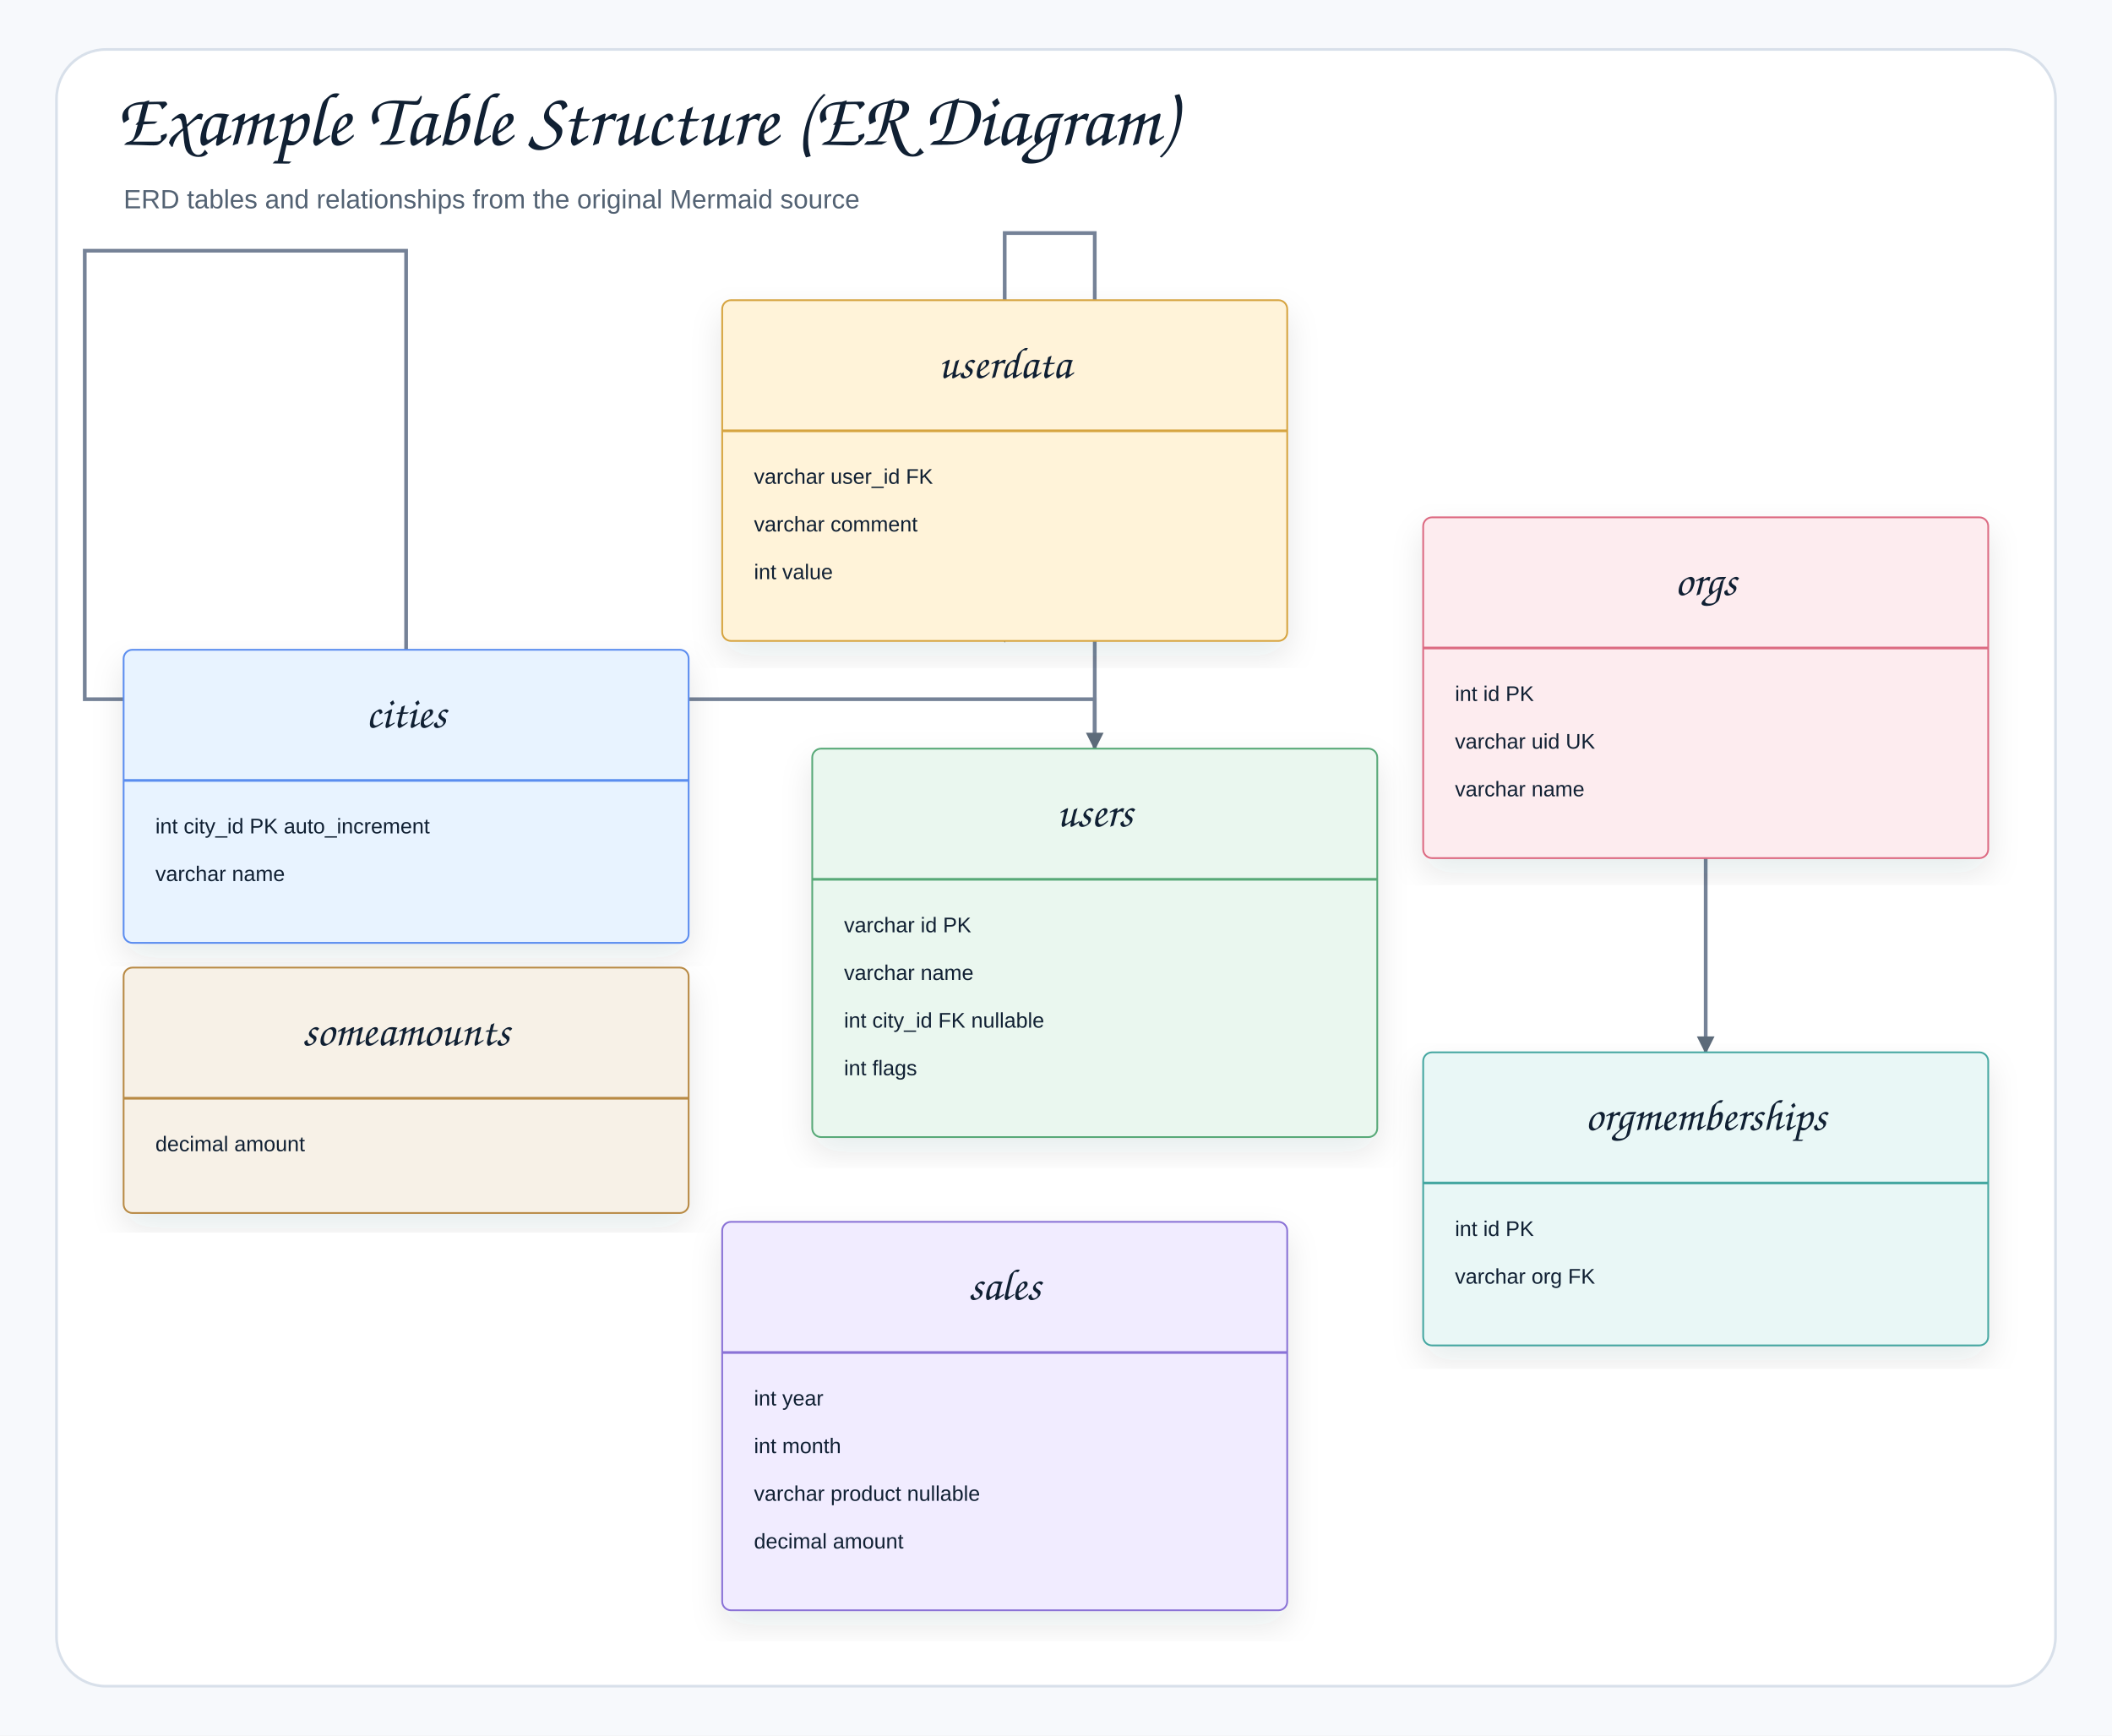
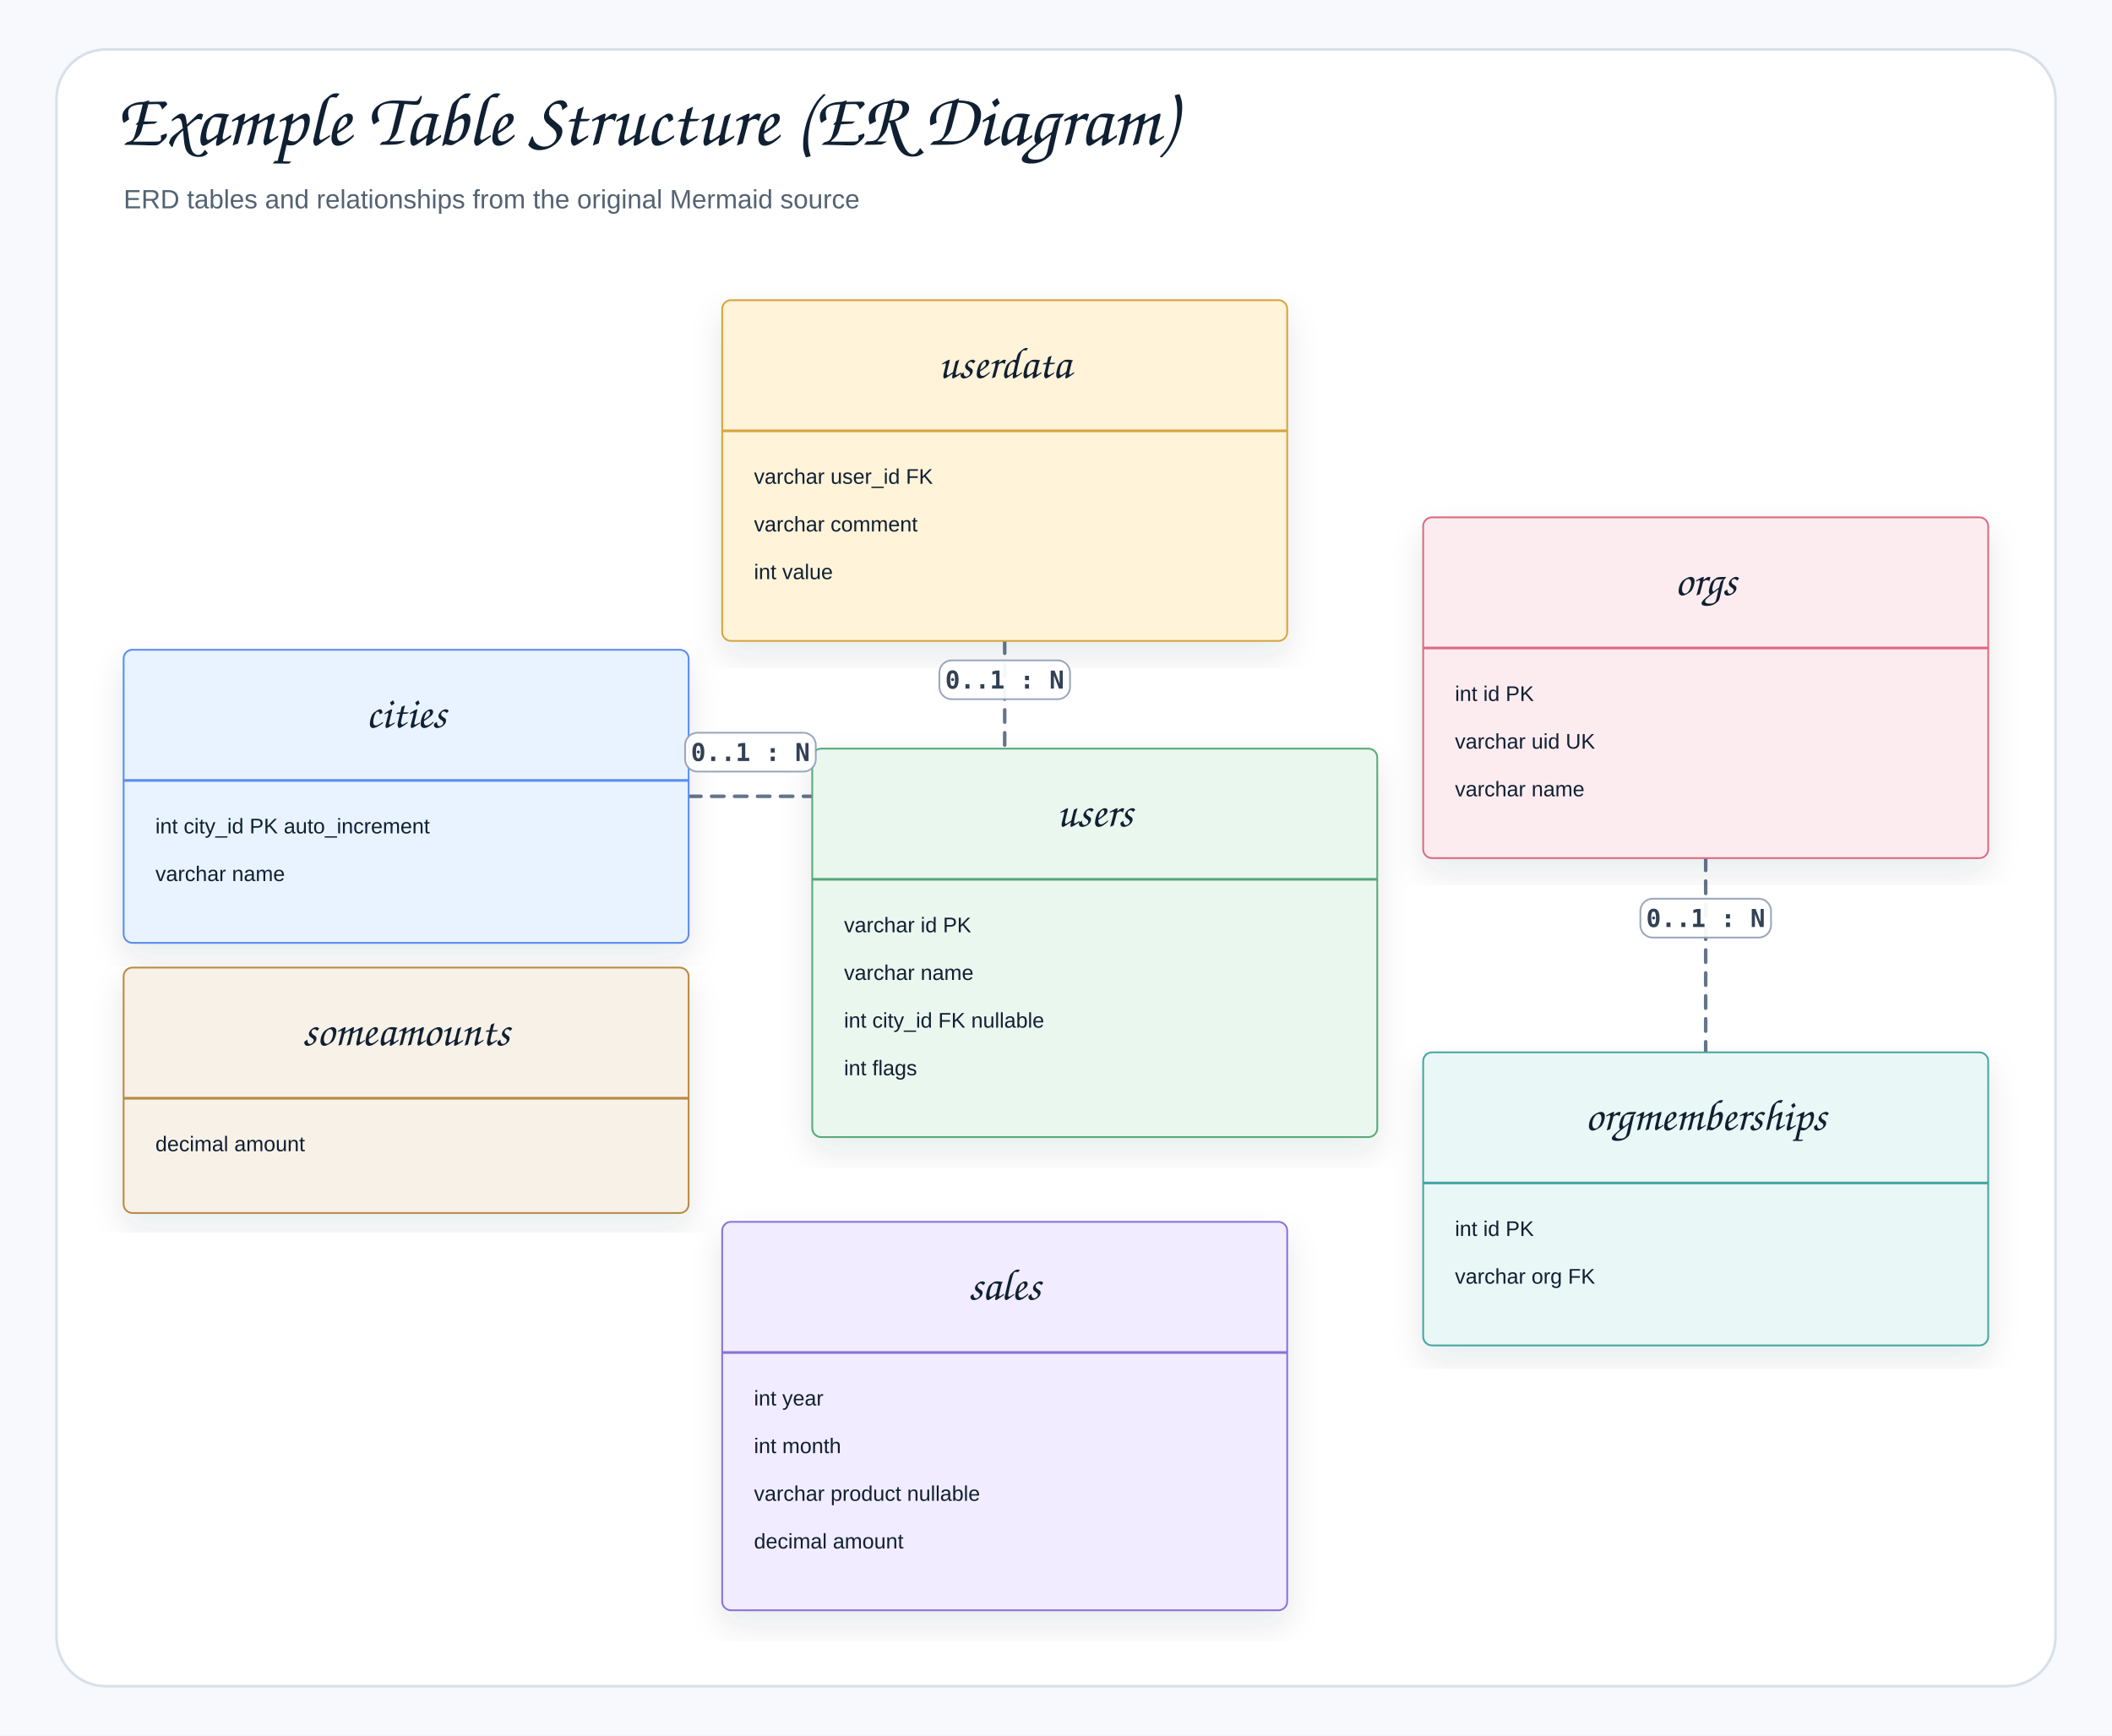
<svg xmlns="http://www.w3.org/2000/svg" width="1196.108" height="983" viewBox="0 0 1196.108 983" role="img" aria-label="Example Table Structure (ER Diagram)">
  <defs>
    <filter id="shadow" x="-8%" y="-8%" width="116%" height="116%">
      <feDropShadow dx="0" dy="8" stdDeviation="9" flood-color="#1f2937" flood-opacity="0.10" />
    </filter>
-     <marker id="openArrow" markerUnits="userSpaceOnUse" markerWidth="10" markerHeight="10" refX="9" refY="5" orient="auto">
-       <path d="M 0 0 L 10 5 L 0 10 Z" fill="#5D6B7A" />
-     </marker>
-     <marker id="inheritArrow" markerUnits="userSpaceOnUse" markerWidth="10" markerHeight="10" refX="9" refY="5" orient="auto">
-       <path d="M 0 0 L 10 5 L 0 10 Z" fill="#ffffff" />
-     </marker>
    <style>
    .canvas{fill:#f7f9fc}.frame{fill:#fff;stroke:#d8e0ea;stroke-width:1.5}
    .title{font-family:"Architects Daughter","Comic Sans MS","Comic Sans",cursive;font-size:43px;font-weight:400;fill:#102033}
    .subtitle{font-family:"Comic Sans MS","Comic Sans","Comic Neue",Arial,sans-serif;font-size:15px;font-weight:400;fill:#536273}
    .label{font-family:"Architects Daughter","Comic Sans MS","Comic Sans",cursive;font-size:25px;font-weight:400;fill:#102033}
    .smallLabel{font-family:"Architects Daughter","Comic Sans MS","Comic Sans",cursive;font-size:21px;font-weight:400;fill:#102033}
    .mono{font-family:"Comic Sans MS","Comic Sans","Comic Neue",Arial,sans-serif;font-size:12px;font-weight:400;fill:#102033}
    .small{font-family:"Comic Sans MS","Comic Sans","Comic Neue",Arial,sans-serif;font-size:12px;font-weight:400;fill:#536273}
    .strong{font-family:"Comic Sans MS","Comic Sans","Comic Neue",Arial,sans-serif;font-size:13px;font-weight:400;fill:#102033}
    .card{stroke-width:2.1;filter:url(#shadow)}.compartment{stroke-width:1.5;fill:none}
-     .line{stroke:#758297;stroke-width:2.1;fill:none;marker-end:url(#openArrow)}
+     .line{stroke:#758297;stroke-width:2.1;fill:none}
    .plainLine{stroke:#758297;stroke-width:2.1;fill:none}
-     .dashed{stroke:#758297;stroke-width:2.1;stroke-dasharray:7 6;fill:none;marker-end:url(#openArrow)}
-     .inheritLine{stroke:#758297;stroke-width:2.2;fill:none;marker-end:url(#inheritArrow)}
-     .implLine{stroke:#758297;stroke-width:2.2;stroke-dasharray:8 7;fill:none;marker-end:url(#inheritArrow)}
-   </style>
+     .dashed{stroke:#758297;stroke-width:2.1;stroke-dasharray:7 6;fill:none}
+     .inheritLine{stroke:#758297;stroke-width:2.2;fill:none}
+     .implLine{stroke:#758297;stroke-width:2.2;stroke-dasharray:8 7;fill:none}
+ 
+   .cardinalityBox{fill:#ffffff;stroke:#94a3b8;stroke-width:1;rx:7;opacity:.94}
+   .cardinalityLabel{font-family:"Comic Mono", "SFMono-Regular", monospace;font-size:14px;font-weight:700;fill:#334155}
+ .erdRelation{fill:none;stroke:#64748b;stroke-width:2;stroke-linecap:round;stroke-linejoin:round;stroke-dasharray:7 6}
+ </style>
  </defs>
  <rect class="canvas" width="1196.108" height="983" />
  <rect class="frame" x="32" y="28" width="1132.108" height="927" rx="28" />
  <text class="title" x="66" y="82">Example Table Structure (ER Diagram)</text>
  <text class="subtitle" x="70" y="118">ERD tables and relationships from the original Mermaid source</text>
-   <path class="line" d="M966 486 L966 596" data-connector="line" />
-   <path class="line" d="M620 424 L620 132 L569 132 L569 363" data-connector="line" />
-   <path class="line" d="M230 534 L230 142 L48 142 L48 396 L620 396 L620 424" data-connector="line" />
+   <path class="erdRelation" d="M966 486 L966 596" />
+   <path class="erdRelation" d="M569 363 V424" />
+   <path class="erdRelation" d="M390 451 H460" />
  <g transform="translate(70,368)">
    <rect filter="url(#shadow)" x="0" y="0" width="320" height="166" rx="5" fill="#E8F3FF" stroke="#5B8DEF" />
    <line class="compartment" x1="0" y1="74" x2="320" y2="74" stroke="#5B8DEF" />
    <text class="label" x="160" y="44" text-anchor="middle">cities</text>
    <text class="mono" x="18" y="104">int city_id PK auto_increment</text>
    <text class="mono" x="18" y="131">varchar name</text>
  </g>
  <g transform="translate(460,424)">
    <rect filter="url(#shadow)" x="0" y="0" width="320" height="220" rx="5" fill="#EAF7EF" stroke="#58A978" />
    <line class="compartment" x1="0" y1="74" x2="320" y2="74" stroke="#58A978" />
    <text class="label" x="160" y="44" text-anchor="middle">users</text>
    <text class="mono" x="18" y="104">varchar id PK</text>
    <text class="mono" x="18" y="131">varchar name</text>
    <text class="mono" x="18" y="158">int city_id FK nullable</text>
    <text class="mono" x="18" y="185">int flags</text>
  </g>
  <g transform="translate(409,170)">
    <rect filter="url(#shadow)" x="0" y="0" width="320" height="193" rx="5" fill="#FFF3D9" stroke="#D6A441" />
    <line class="compartment" x1="0" y1="74" x2="320" y2="74" stroke="#D6A441" />
    <text class="label" x="160" y="44" text-anchor="middle">userdata</text>
    <text class="mono" x="18" y="104">varchar user_id FK</text>
    <text class="mono" x="18" y="131">varchar comment</text>
    <text class="mono" x="18" y="158">int value</text>
  </g>
  <g transform="translate(806,293)">
    <rect filter="url(#shadow)" x="0" y="0" width="320" height="193" rx="5" fill="#FDECEF" stroke="#DC6B82" />
    <line class="compartment" x1="0" y1="74" x2="320" y2="74" stroke="#DC6B82" />
    <text class="label" x="160" y="44" text-anchor="middle">orgs</text>
    <text class="mono" x="18" y="104">int id PK</text>
    <text class="mono" x="18" y="131">varchar uid UK</text>
    <text class="mono" x="18" y="158">varchar name</text>
  </g>
  <g transform="translate(806,596)">
    <rect filter="url(#shadow)" x="0" y="0" width="320" height="166" rx="5" fill="#E9F7F6" stroke="#45A7A1" />
    <line class="compartment" x1="0" y1="74" x2="320" y2="74" stroke="#45A7A1" />
    <text class="label" x="160" y="44" text-anchor="middle">orgmemberships</text>
    <text class="mono" x="18" y="104">int id PK</text>
    <text class="mono" x="18" y="131">varchar org FK</text>
  </g>
  <g transform="translate(409,692)">
    <rect filter="url(#shadow)" x="0" y="0" width="320" height="220" rx="5" fill="#F1ECFF" stroke="#8A72D6" />
    <line class="compartment" x1="0" y1="74" x2="320" y2="74" stroke="#8A72D6" />
    <text class="label" x="160" y="44" text-anchor="middle">sales</text>
    <text class="mono" x="18" y="104">int year</text>
    <text class="mono" x="18" y="131">int month</text>
    <text class="mono" x="18" y="158">varchar product nullable</text>
    <text class="mono" x="18" y="185">decimal amount</text>
  </g>
  <g transform="translate(70,548)">
    <rect filter="url(#shadow)" x="0" y="0" width="320" height="139" rx="5" fill="#F7F1E7" stroke="#B88A44" />
    <line class="compartment" x1="0" y1="74" x2="320" y2="74" stroke="#B88A44" />
    <text class="label" x="160" y="44" text-anchor="middle">someamounts</text>
    <text class="mono" x="18" y="104">decimal amount</text>
  </g>
+   <g class="cardinality" data-cardinality="0..1 : N">
+     <rect class="cardinalityBox" x="929.0" y="509.0" width="74" height="22" />
+     <text class="cardinalityLabel" x="966.0" y="525.0" text-anchor="middle">0..1 : N</text>
+   </g>
+   <g class="cardinality" data-cardinality="0..1 : N">
+     <rect class="cardinalityBox" x="532.0" y="374.0" width="74" height="22" />
+     <text class="cardinalityLabel" x="569.0" y="390.0" text-anchor="middle">0..1 : N</text>
+   </g>
+   <g class="cardinality" data-cardinality="0..1 : N">
+     <rect class="cardinalityBox" x="388.0" y="415.0" width="74" height="22" />
+     <text class="cardinalityLabel" x="425.0" y="431.0" text-anchor="middle">0..1 : N</text>
+   </g>
</svg>
